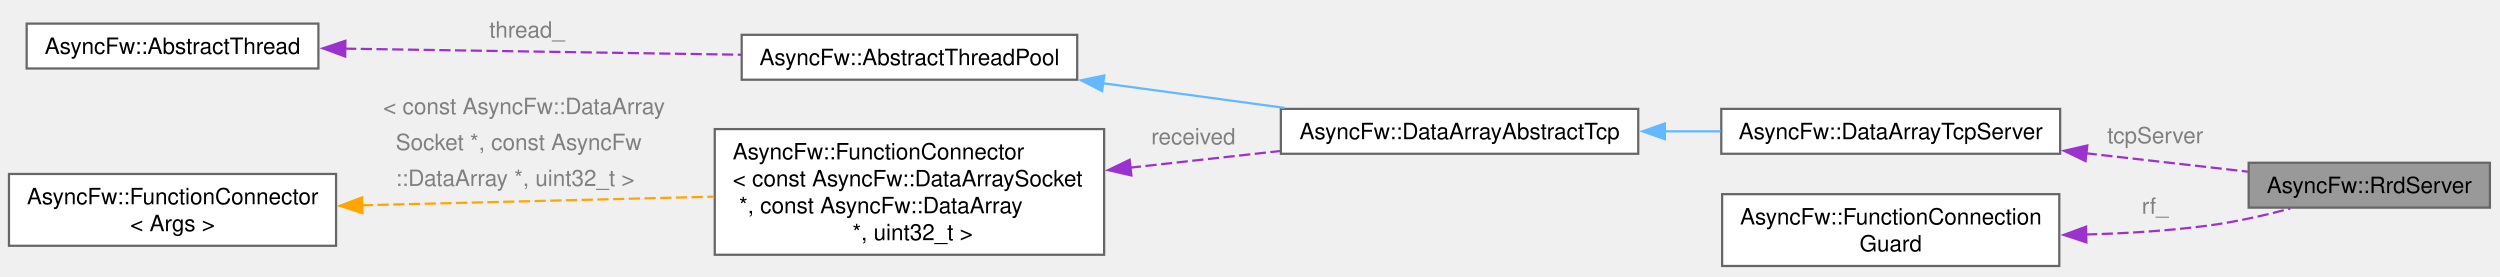
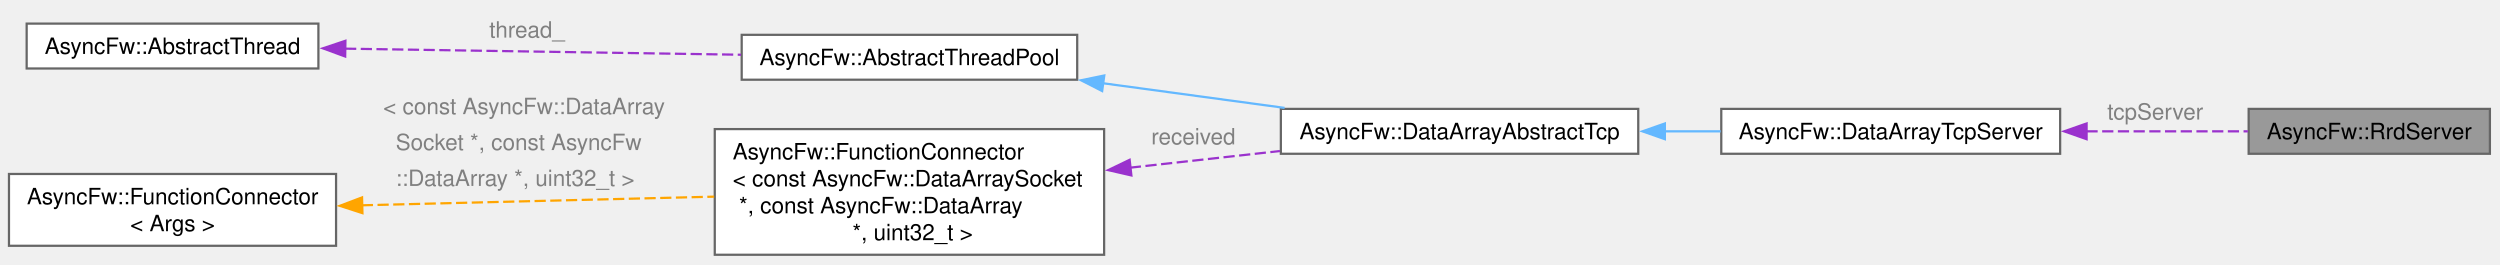
- <svg xmlns="http://www.w3.org/2000/svg" xmlns:xlink="http://www.w3.org/1999/xlink" width="1114pt" height="123pt" viewBox="0.00 0.00 1114.00 123.00">
-   <g id="graph0" class="graph" transform="scale(1 1) rotate(0) translate(4 118.52)">
+ <svg xmlns="http://www.w3.org/2000/svg" xmlns:xlink="http://www.w3.org/1999/xlink" width="1114pt" height="118pt" viewBox="0.00 0.00 1114.00 118.00">
+   <g id="graph0" class="graph" transform="scale(1 1) rotate(0) translate(4 113.52)">
    <g id="Node000001" class="node">
      <g id="a_Node000001">
-         <a xlink:title="The RrdServer class.">
-           <polygon fill="#999999" stroke="#666666" points="1105.5,-46 998,-46 998,-26 1105.5,-26 1105.5,-46" />
-           <text xml:space="preserve" text-anchor="middle" x="1051.75" y="-32.5" font-family="Helvetica,sans-Serif" font-size="10.00">AsyncFw::RrdServer</text>
+         <a xlink:title="A specialized network server component that exposes Round-Robin Databases (Rrd) via TCP.">
+           <polygon fill="#999999" stroke="#666666" points="1105.5,-65 998,-65 998,-45 1105.5,-45 1105.5,-65" />
+           <text xml:space="preserve" text-anchor="middle" x="1051.75" y="-51.5" font-family="Helvetica,sans-Serif" font-size="10.00">AsyncFw::RrdServer</text>
        </a>
      </g>
    </g>
    <g id="Node000002" class="node">
      <g id="a_Node000002">
        <a xlink:href="classAsyncFw_1_1DataArrayTcpServer.html" target="_top" xlink:title="An asynchronous TCP server class managing client connections and TLS security. Inherits from DataArra...">
-           <polygon fill="white" stroke="#666666" points="914,-70 763,-70 763,-50 914,-50 914,-70" />
-           <text xml:space="preserve" text-anchor="middle" x="838.5" y="-56.5" font-family="Helvetica,sans-Serif" font-size="10.00">AsyncFw::DataArrayTcpServer</text>
+           <polygon fill="white" stroke="#666666" points="914,-65 763,-65 763,-45 914,-45 914,-65" />
+           <text xml:space="preserve" text-anchor="middle" x="838.5" y="-51.5" font-family="Helvetica,sans-Serif" font-size="10.00">AsyncFw::DataArrayTcpServer</text>
        </a>
      </g>
    </g>
    <g id="edge1_Node000001_Node000002" class="edge">
      <g id="a_edge1_Node000001_Node000002">
        <a xlink:title=" ">
-           <path fill="none" stroke="#9a32cd" stroke-dasharray="5,2" d="M925.39,-50.24C949.85,-47.46 975.77,-44.52 997.65,-42.03" />
-           <polygon fill="#9a32cd" stroke="#9a32cd" points="925.32,-46.73 915.78,-51.33 926.11,-53.68 925.32,-46.73" />
+           <path fill="none" stroke="#9a32cd" stroke-dasharray="5,2" d="M925.72,-55C950.08,-55 975.87,-55 997.65,-55" />
+           <polygon fill="#9a32cd" stroke="#9a32cd" points="925.79,-51.5 915.79,-55 925.79,-58.5 925.79,-51.5" />
        </a>
      </g>
-       <text xml:space="preserve" text-anchor="start" x="935" y="-54.69" font-family="Helvetica,sans-Serif" font-size="10.00" fill="grey">tcpServer</text>
+       <text xml:space="preserve" text-anchor="start" x="935" y="-60.25" font-family="Helvetica,sans-Serif" font-size="10.00" fill="grey">tcpServer</text>
    </g>
    <g id="Node000003" class="node">
      <g id="a_Node000003">
        <a xlink:href="classAsyncFw_1_1DataArrayAbstractTcp.html" target="_top" xlink:title="Abstract base class implementing a multi-threaded TCP pool for socket and packet management.">
-           <polygon fill="white" stroke="#666666" points="726,-70 566.75,-70 566.75,-50 726,-50 726,-70" />
-           <text xml:space="preserve" text-anchor="middle" x="646.38" y="-56.5" font-family="Helvetica,sans-Serif" font-size="10.00">AsyncFw::DataArrayAbstractTcp</text>
+           <polygon fill="white" stroke="#666666" points="726,-65 566.75,-65 566.75,-45 726,-45 726,-65" />
+           <text xml:space="preserve" text-anchor="middle" x="646.38" y="-51.5" font-family="Helvetica,sans-Serif" font-size="10.00">AsyncFw::DataArrayAbstractTcp</text>
        </a>
      </g>
    </g>
    <g id="edge2_Node000002_Node000003" class="edge">
      <g id="a_edge2_Node000002_Node000003">
        <a xlink:title=" ">
-           <path fill="none" stroke="#63b8ff" d="M737.72,-60C746.09,-60 754.52,-60 762.73,-60" />
-           <polygon fill="#63b8ff" stroke="#63b8ff" points="737.87,-56.5 727.87,-60 737.87,-63.5 737.87,-56.5" />
+           <path fill="none" stroke="#63b8ff" d="M737.72,-55C746.09,-55 754.52,-55 762.73,-55" />
+           <polygon fill="#63b8ff" stroke="#63b8ff" points="737.87,-51.5 727.87,-55 737.87,-58.5 737.87,-51.5" />
        </a>
      </g>
    </g>
    <g id="Node000004" class="node">
      <g id="a_Node000004">
        <a xlink:href="classAsyncFw_1_1AbstractThreadPool.html" target="_top" xlink:title="Abstract base class for creating and managing thread pools.">
-           <polygon fill="white" stroke="#666666" points="476,-103 326.5,-103 326.5,-83 476,-83 476,-103" />
-           <text xml:space="preserve" text-anchor="middle" x="401.25" y="-89.5" font-family="Helvetica,sans-Serif" font-size="10.00">AsyncFw::AbstractThreadPool</text>
+           <polygon fill="white" stroke="#666666" points="476,-98 326.5,-98 326.5,-78 476,-78 476,-98" />
+           <text xml:space="preserve" text-anchor="middle" x="401.25" y="-84.5" font-family="Helvetica,sans-Serif" font-size="10.00">AsyncFw::AbstractThreadPool</text>
        </a>
      </g>
    </g>
    <g id="edge3_Node000003_Node000004" class="edge">
      <g id="a_edge3_Node000003_Node000004">
        <a xlink:title=" ">
-           <path fill="none" stroke="#63b8ff" d="M487.32,-81.45C513.71,-77.87 542.62,-73.95 568.42,-70.44" />
-           <polygon fill="#63b8ff" stroke="#63b8ff" points="487.12,-77.95 477.69,-82.76 488.07,-84.88 487.12,-77.95" />
+           <path fill="none" stroke="#63b8ff" d="M487.32,-76.45C513.71,-72.87 542.62,-68.95 568.42,-65.44" />
+           <polygon fill="#63b8ff" stroke="#63b8ff" points="487.12,-72.95 477.69,-77.76 488.07,-79.88 487.12,-72.95" />
        </a>
      </g>
    </g>
    <g id="Node000005" class="node">
      <g id="a_Node000005">
        <a xlink:href="classAsyncFw_1_1AbstractThread.html" target="_top" xlink:title="The AbstractThread class provides the base functionality for thread management.">
-           <polygon fill="white" stroke="#666666" points="137.88,-108 7.88,-108 7.88,-88 137.88,-88 137.88,-108" />
-           <text xml:space="preserve" text-anchor="middle" x="72.88" y="-94.5" font-family="Helvetica,sans-Serif" font-size="10.00">AsyncFw::AbstractThread</text>
+           <polygon fill="white" stroke="#666666" points="137.88,-103 7.88,-103 7.88,-83 137.88,-83 137.88,-103" />
+           <text xml:space="preserve" text-anchor="middle" x="72.88" y="-89.5" font-family="Helvetica,sans-Serif" font-size="10.00">AsyncFw::AbstractThread</text>
        </a>
      </g>
    </g>
    <g id="edge4_Node000004_Node000005" class="edge">
      <g id="a_edge4_Node000004_Node000005">
        <a xlink:title=" ">
-           <path fill="none" stroke="#9a32cd" stroke-dasharray="5,2" d="M149.75,-96.84C202.88,-96.02 273.49,-94.94 326.21,-94.13" />
-           <polygon fill="#9a32cd" stroke="#9a32cd" points="149.81,-93.34 139.87,-96.99 149.92,-100.34 149.81,-93.34" />
+           <path fill="none" stroke="#9a32cd" stroke-dasharray="5,2" d="M149.75,-91.84C202.88,-91.02 273.49,-89.94 326.21,-89.13" />
+           <polygon fill="#9a32cd" stroke="#9a32cd" points="149.81,-88.34 139.87,-91.99 149.92,-95.34 149.81,-88.34" />
        </a>
      </g>
-       <text xml:space="preserve" text-anchor="start" x="214" y="-101.77" font-family="Helvetica,sans-Serif" font-size="10.00" fill="grey">thread_</text>
+       <text xml:space="preserve" text-anchor="start" x="214" y="-96.77" font-family="Helvetica,sans-Serif" font-size="10.00" fill="grey">thread_</text>
    </g>
    <g id="Node000006" class="node">
      <g id="a_Node000006">
        <a xlink:href="classAsyncFw_1_1FunctionConnector.html" target="_top" xlink:title=" ">
-           <polygon fill="white" stroke="#666666" points="488,-61 314.5,-61 314.5,-5 488,-5 488,-61" />
-           <text xml:space="preserve" text-anchor="start" x="322.5" y="-47.5" font-family="Helvetica,sans-Serif" font-size="10.00">AsyncFw::FunctionConnector</text>
-           <text xml:space="preserve" text-anchor="start" x="322.5" y="-35.5" font-family="Helvetica,sans-Serif" font-size="10.00">&lt; const AsyncFw::DataArraySocket</text>
-           <text xml:space="preserve" text-anchor="start" x="322.5" y="-23.5" font-family="Helvetica,sans-Serif" font-size="10.00"> *, const AsyncFw::DataArray</text>
-           <text xml:space="preserve" text-anchor="middle" x="401.25" y="-11.5" font-family="Helvetica,sans-Serif" font-size="10.00"> *, uint32_t &gt;</text>
+           <polygon fill="white" stroke="#666666" points="488,-56 314.5,-56 314.5,0 488,0 488,-56" />
+           <text xml:space="preserve" text-anchor="start" x="322.5" y="-42.5" font-family="Helvetica,sans-Serif" font-size="10.00">AsyncFw::FunctionConnector</text>
+           <text xml:space="preserve" text-anchor="start" x="322.5" y="-30.5" font-family="Helvetica,sans-Serif" font-size="10.00">&lt; const AsyncFw::DataArraySocket</text>
+           <text xml:space="preserve" text-anchor="start" x="322.5" y="-18.5" font-family="Helvetica,sans-Serif" font-size="10.00"> *, const AsyncFw::DataArray</text>
+           <text xml:space="preserve" text-anchor="middle" x="401.25" y="-6.5" font-family="Helvetica,sans-Serif" font-size="10.00"> *, uint32_t &gt;</text>
        </a>
      </g>
    </g>
    <g id="edge5_Node000003_Node000006" class="edge">
      <g id="a_edge5_Node000003_Node000006">
        <a xlink:title=" ">
-           <path fill="none" stroke="#9a32cd" stroke-dasharray="5,2" d="M499.45,-43.79C521.66,-46.26 545,-48.85 566.34,-51.22" />
-           <polygon fill="#9a32cd" stroke="#9a32cd" points="500.14,-40.35 489.81,-42.72 499.37,-47.31 500.14,-40.35" />
+           <path fill="none" stroke="#9a32cd" stroke-dasharray="5,2" d="M499.45,-38.79C521.66,-41.26 545,-43.85 566.34,-46.22" />
+           <polygon fill="#9a32cd" stroke="#9a32cd" points="500.14,-35.35 489.81,-37.72 499.37,-42.31 500.14,-35.35" />
        </a>
      </g>
-       <text xml:space="preserve" text-anchor="start" x="509" y="-54.17" font-family="Helvetica,sans-Serif" font-size="10.00" fill="grey">received</text>
+       <text xml:space="preserve" text-anchor="start" x="509" y="-49.17" font-family="Helvetica,sans-Serif" font-size="10.00" fill="grey">received</text>
    </g>
    <g id="Node000007" class="node">
      <g id="a_Node000007">
        <a xlink:href="classAsyncFw_1_1FunctionConnector.html" target="_top" xlink:title="Provides a thread-safe, publisher-subscriber mechanism to establish sender-to-receivers connections.">
-           <polygon fill="white" stroke="#666666" points="145.75,-41 0,-41 0,-9 145.75,-9 145.75,-41" />
-           <text xml:space="preserve" text-anchor="start" x="8" y="-27.5" font-family="Helvetica,sans-Serif" font-size="10.00">AsyncFw::FunctionConnector</text>
-           <text xml:space="preserve" text-anchor="middle" x="72.88" y="-15.5" font-family="Helvetica,sans-Serif" font-size="10.00">&lt; Args &gt;</text>
+           <polygon fill="white" stroke="#666666" points="145.75,-36 0,-36 0,-4 145.75,-4 145.75,-36" />
+           <text xml:space="preserve" text-anchor="start" x="8" y="-22.5" font-family="Helvetica,sans-Serif" font-size="10.00">AsyncFw::FunctionConnector</text>
+           <text xml:space="preserve" text-anchor="middle" x="72.88" y="-10.5" font-family="Helvetica,sans-Serif" font-size="10.00">&lt; Args &gt;</text>
        </a>
      </g>
    </g>
    <g id="edge6_Node000006_Node000007" class="edge">
      <g id="a_edge6_Node000006_Node000007">
        <a xlink:title=" ">
-           <path fill="none" stroke="orange" stroke-dasharray="5,2" d="M157.22,-27.04C205.31,-28.22 265.68,-29.7 314.22,-30.89" />
-           <polygon fill="orange" stroke="orange" points="157.5,-23.55 147.42,-26.8 157.33,-30.55 157.5,-23.55" />
+           <path fill="none" stroke="orange" stroke-dasharray="5,2" d="M157.22,-22.04C205.31,-23.22 265.68,-24.7 314.22,-25.89" />
+           <polygon fill="orange" stroke="orange" points="157.5,-18.55 147.42,-21.8 157.33,-25.55 157.5,-18.55" />
        </a>
      </g>
-       <text xml:space="preserve" text-anchor="start" x="166.75" y="-67.66" font-family="Helvetica,sans-Serif" font-size="10.00" fill="grey">&lt; const AsyncFw::DataArray</text>
-       <text xml:space="preserve" text-anchor="start" x="166.75" y="-51.66" font-family="Helvetica,sans-Serif" font-size="10.00" fill="grey">  Socket *, const AsyncFw</text>
-       <text xml:space="preserve" text-anchor="start" x="166.75" y="-35.66" font-family="Helvetica,sans-Serif" font-size="10.00" fill="grey">  ::DataArray *, uint32_t &gt;</text>
-     </g>
-     <g id="Node000008" class="node">
-       <g id="a_Node000008">
-         <a xlink:href="classAsyncFw_1_1FunctionConnectionGuard.html" target="_top" xlink:title="An RAII guard that automatically manages the lifecycle of a FunctionConnector connection.">
-           <polygon fill="white" stroke="#666666" points="913.62,-32 763.38,-32 763.38,0 913.62,0 913.62,-32" />
-           <text xml:space="preserve" text-anchor="start" x="771.38" y="-18.5" font-family="Helvetica,sans-Serif" font-size="10.00">AsyncFw::FunctionConnection</text>
-           <text xml:space="preserve" text-anchor="middle" x="838.5" y="-6.5" font-family="Helvetica,sans-Serif" font-size="10.00">Guard</text>
-         </a>
-       </g>
-     </g>
-     <g id="edge7_Node000001_Node000008" class="edge">
-       <g id="a_edge7_Node000001_Node000008">
-         <a xlink:title=" ">
-           <path fill="none" stroke="#9a32cd" stroke-dasharray="5,2" d="M925.53,-14.03C943.58,-14.51 962.46,-15.68 980,-18 992.06,-19.6 1005.03,-22.53 1016.52,-25.57" />
-           <polygon fill="#9a32cd" stroke="#9a32cd" points="925.69,-10.53 915.63,-13.84 925.56,-17.53 925.69,-10.53" />
-         </a>
-       </g>
-       <text xml:space="preserve" text-anchor="start" x="950.38" y="-23.25" font-family="Helvetica,sans-Serif" font-size="10.00" fill="grey">rf_</text>
+       <text xml:space="preserve" text-anchor="start" x="166.75" y="-62.66" font-family="Helvetica,sans-Serif" font-size="10.00" fill="grey">&lt; const AsyncFw::DataArray</text>
+       <text xml:space="preserve" text-anchor="start" x="166.75" y="-46.66" font-family="Helvetica,sans-Serif" font-size="10.00" fill="grey">  Socket *, const AsyncFw</text>
+       <text xml:space="preserve" text-anchor="start" x="166.75" y="-30.66" font-family="Helvetica,sans-Serif" font-size="10.00" fill="grey">  ::DataArray *, uint32_t &gt;</text>
    </g>
  </g>
</svg>
